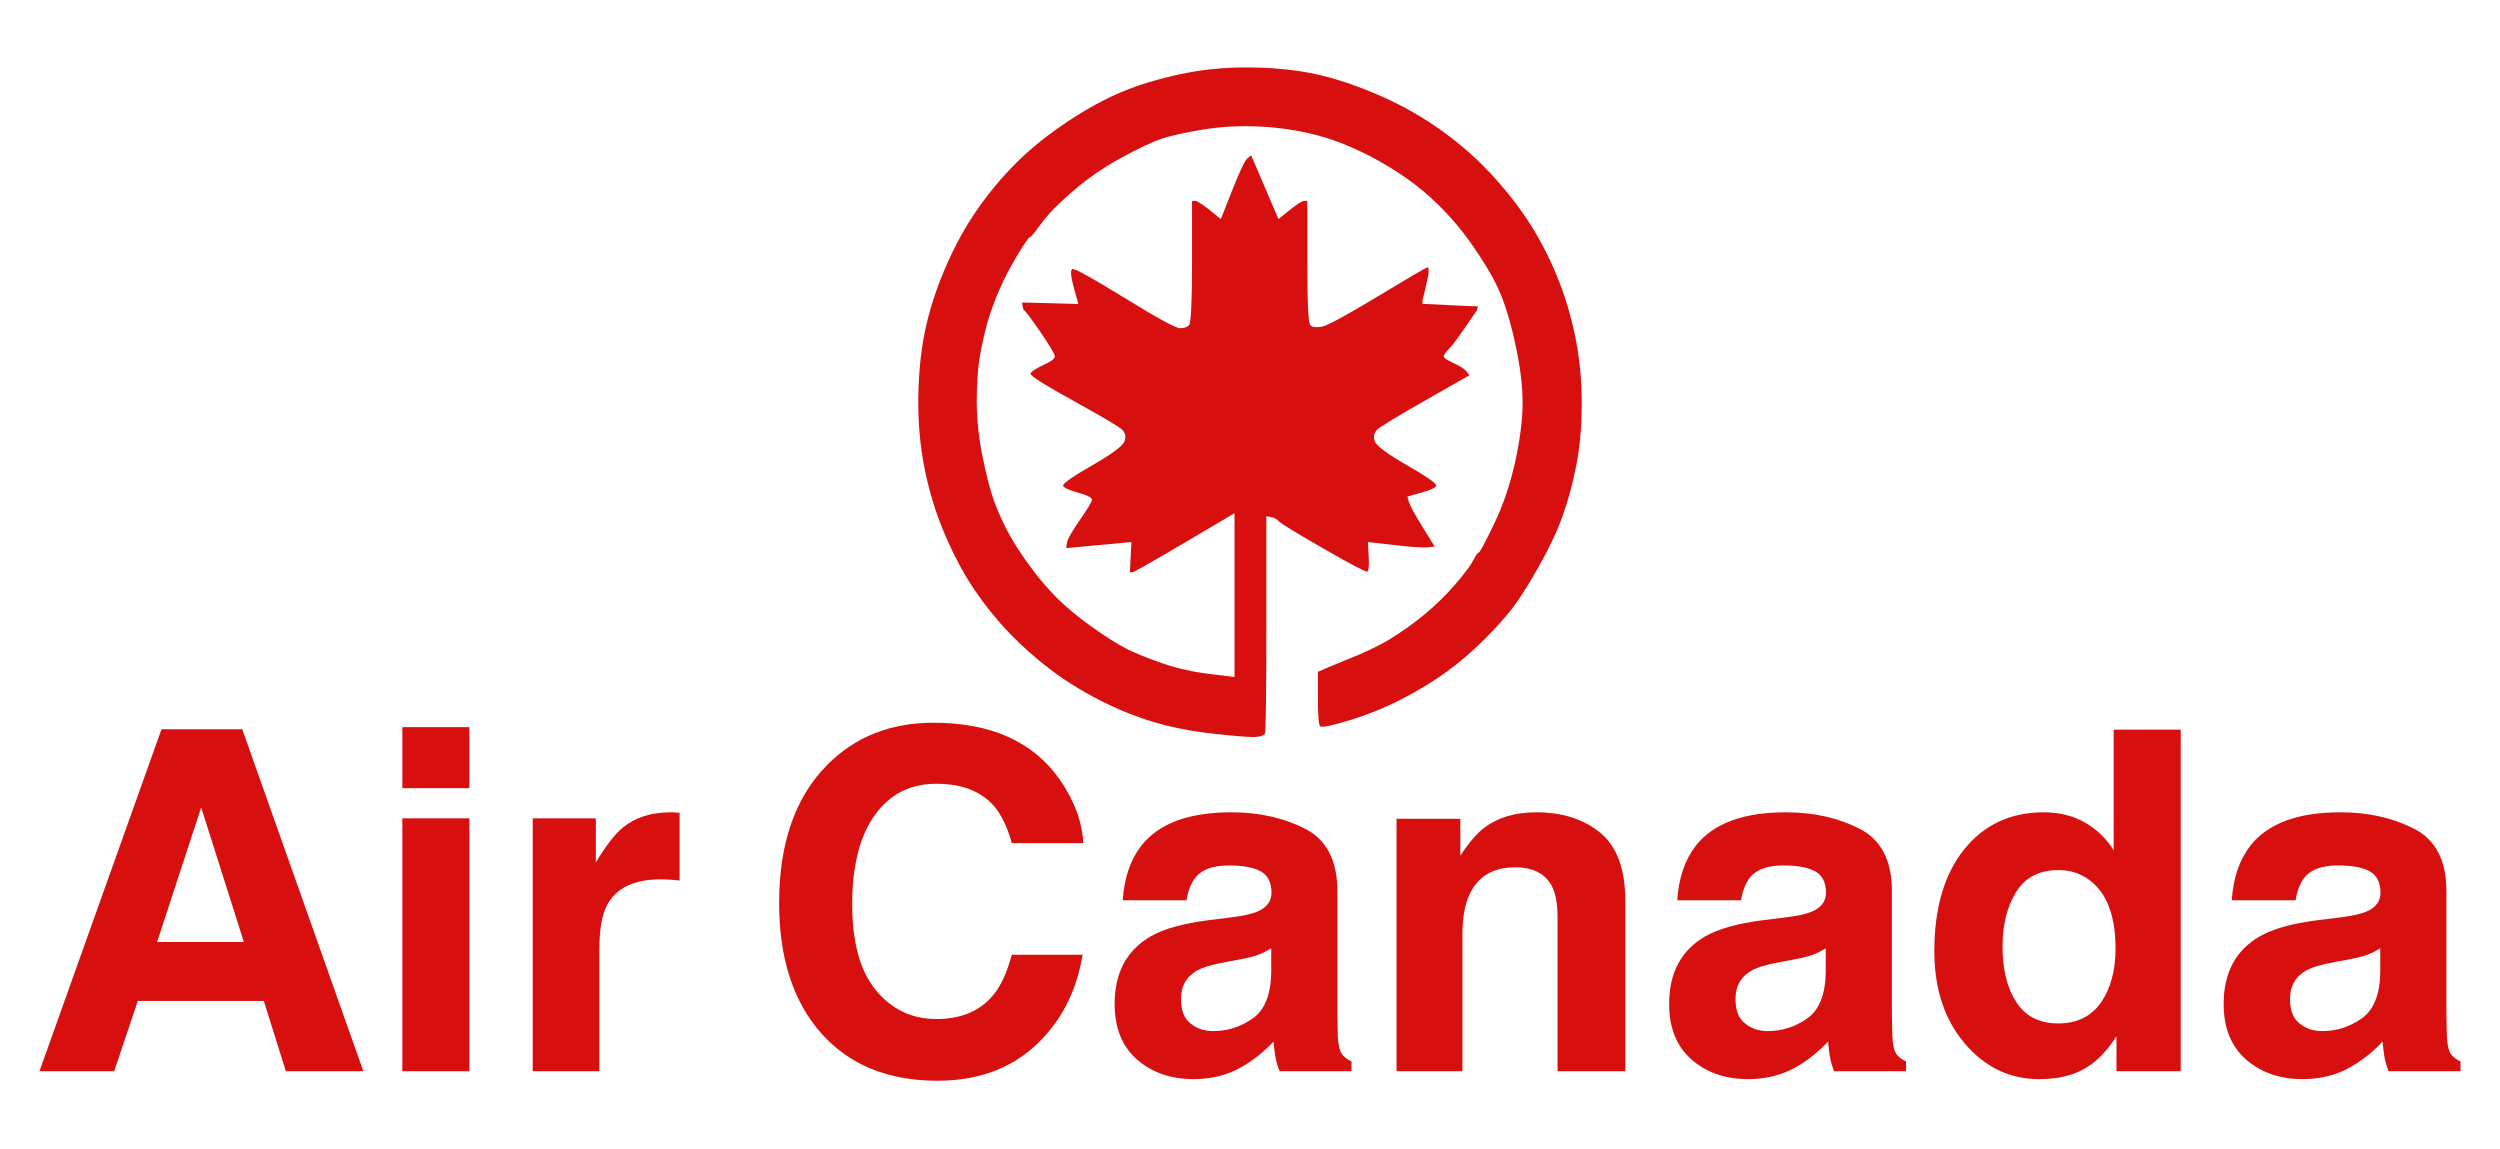
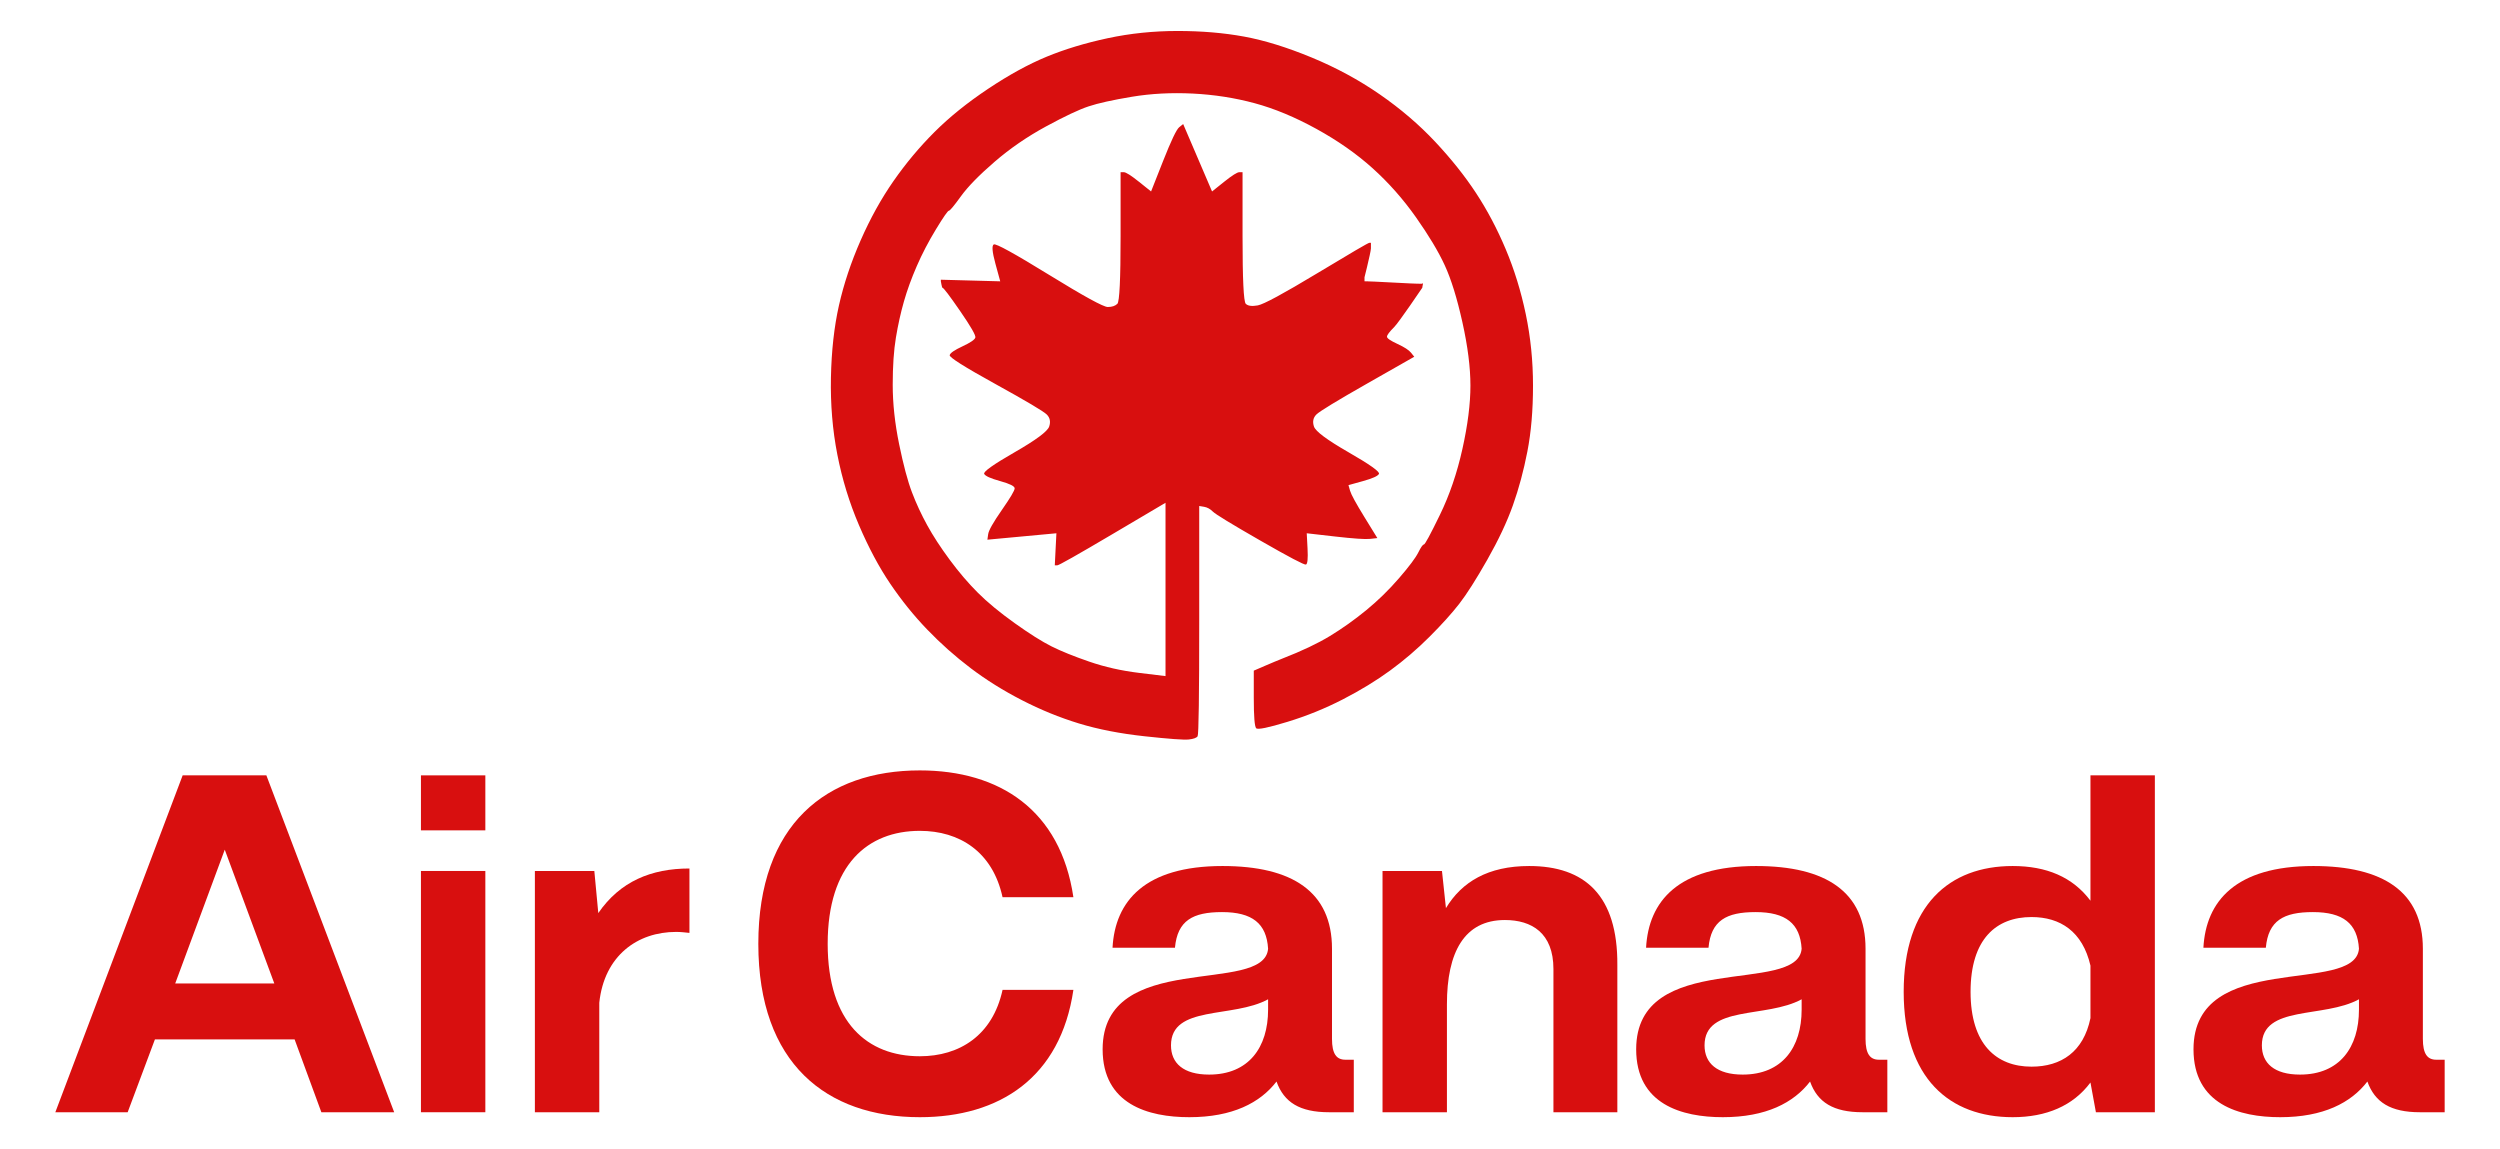
- <svg xmlns="http://www.w3.org/2000/svg" height="100%" stroke-miterlimit="10" style="fill-rule:nonzero;clip-rule:evenodd;stroke-linecap:round;stroke-linejoin:round;" version="1.1" viewBox="0 0 3471.54 1594.37" width="100%" xml:space="preserve">
+ <svg xmlns="http://www.w3.org/2000/svg" xmlns:ns1="http://vectornator.io" height="100%" stroke-miterlimit="10" style="fill-rule:nonzero;clip-rule:evenodd;stroke-linecap:round;stroke-linejoin:round;" version="1.1" viewBox="0 0 3471.54 1594.37" width="100%" xml:space="preserve">
  <defs />
  <clipPath id="ArtboardFrame">
    <rect height="1594.37" width="3471.54" x="0" y="0" />
  </clipPath>
-   <g clip-path="url(#ArtboardFrame)" id="Layer-1">
-     <g opacity="1">
-       <path d="M521.761 232.41" fill="none" opacity="1" stroke="#000000" stroke-linecap="butt" stroke-linejoin="round" stroke-width="275.195" />
-       <g opacity="1">
-         <g opacity="1">
-           <g />
-           <path d="M701.513 205.077" fill="#cd0d0f" fill-opacity="0" fill-rule="nonzero" opacity="1" stroke="#000000" stroke-linecap="round" stroke-linejoin="round" stroke-width="279.128" />
-           <path d="M496.122 1487.52" fill="none" opacity="1" stroke="#000000" stroke-linecap="butt" stroke-linejoin="round" stroke-width="279.128" />
-           <g opacity="1">
-             <path d="M366.347 1389.9L191.404 1389.9L158.542 1487.52L54.8 1487.52L224.266 1012.63L336.385 1012.63L504.563 1487.52L396.954 1487.52L366.347 1389.9ZM338.64 1308.07L279.359 1121.21L218.145 1308.07L338.64 1308.07Z" fill="#d80f0f" fill-rule="nonzero" opacity="1" stroke="none" />
-             <path d="M651.799 1136.35L651.799 1487.52L558.689 1487.52L558.689 1136.35L651.799 1136.35ZM651.799 1009.73L651.799 1094.46L558.689 1094.46L558.689 1009.73L651.799 1009.73Z" fill="#d80f0f" fill-rule="nonzero" opacity="1" stroke="none" />
-             <path d="M917.275 1221.08C880.331 1221.08 855.524 1233.11 842.851 1257.16C835.763 1270.7 832.219 1291.53 832.219 1319.67L832.219 1487.52L739.754 1487.52L739.754 1136.35L827.387 1136.35L827.387 1197.56C841.562 1174.15 853.913 1158.15 864.437 1149.56C881.62 1135.17 903.958 1127.97 931.451 1127.97C933.169 1127.97 934.619 1128.02 935.8 1128.13C936.981 1128.24 939.612 1128.4 943.693 1128.62L943.693 1222.69C937.894 1222.05 932.739 1221.62 928.229 1221.4C923.718 1221.19 920.067 1221.08 917.275 1221.08Z" fill="#d80f0f" fill-rule="nonzero" opacity="1" stroke="none" />
-             <path d="M1437.59 1452.08C1402.16 1484.52 1356.84 1500.73 1301.64 1500.73C1233.33 1500.73 1179.64 1478.82 1140.55 1435.01C1101.45 1390.98 1081.91 1330.62 1081.91 1253.94C1081.91 1171.04 1104.14 1107.14 1148.6 1062.25C1187.26 1023.16 1236.45 1003.61 1296.16 1003.61C1376.06 1003.61 1434.48 1029.81 1471.42 1082.22C1491.83 1111.65 1502.78 1141.18 1504.29 1170.82L1405.05 1170.82C1398.61 1148.05 1390.34 1130.87 1380.25 1119.27C1362.2 1098.65 1335.46 1088.34 1300.02 1088.34C1263.94 1088.34 1235.48 1102.89 1214.65 1132C1193.81 1161.1 1183.4 1202.29 1183.4 1255.55C1183.4 1308.82 1194.4 1348.72 1216.42 1375.24C1238.43 1401.77 1266.41 1415.03 1300.35 1415.03C1335.14 1415.03 1361.67 1403.65 1379.92 1380.88C1390.02 1368.64 1398.4 1350.27 1405.05 1325.79L1503.32 1325.79C1494.73 1377.55 1472.82 1419.65 1437.59 1452.08Z" fill="#d80f0f" fill-rule="nonzero" opacity="1" stroke="none" />
-             <path d="M1584.83 1174.36C1609.1 1143.44 1650.77 1127.97 1709.84 1127.97C1748.28 1127.97 1782.43 1135.6 1812.29 1150.85C1842.15 1166.1 1857.07 1194.88 1857.07 1237.19L1857.07 1398.28C1857.07 1409.45 1857.29 1422.98 1857.72 1438.87C1858.36 1450.9 1860.19 1459.06 1863.19 1463.36C1866.2 1467.66 1870.71 1471.2 1876.73 1473.99L1876.73 1487.52L1776.85 1487.52C1774.06 1480.44 1772.12 1473.78 1771.05 1467.55C1769.98 1461.32 1769.12 1454.23 1768.47 1446.28C1755.8 1460.03 1741.2 1471.74 1724.66 1481.4C1704.9 1492.79 1682.56 1498.48 1657.64 1498.48C1625.86 1498.48 1599.6 1489.4 1578.87 1471.25C1558.14 1453.1 1547.78 1427.38 1547.78 1394.09C1547.78 1350.92 1564.43 1319.67 1597.72 1300.34C1615.98 1289.81 1642.82 1282.3 1678.26 1277.78L1709.51 1273.92C1726.48 1271.77 1738.62 1269.09 1745.92 1265.86C1759.02 1260.28 1765.57 1251.58 1765.57 1239.77C1765.57 1225.38 1760.58 1215.44 1750.59 1209.97C1740.6 1204.49 1725.95 1201.75 1706.61 1201.75C1684.92 1201.75 1669.56 1207.12 1660.54 1217.86C1654.1 1225.81 1649.8 1236.55 1647.66 1250.08L1559.06 1250.08C1560.99 1219.36 1569.58 1194.13 1584.83 1174.36ZM1653.13 1421.15C1661.72 1428.24 1672.25 1431.79 1684.71 1431.79C1704.47 1431.79 1722.67 1425.99 1739.32 1414.39C1755.96 1402.79 1764.61 1381.63 1765.25 1350.92L1765.25 1316.77C1759.45 1320.42 1753.6 1323.37 1747.69 1325.63C1741.79 1327.88 1733.68 1329.98 1723.37 1331.91L1702.75 1335.78C1683.42 1339.21 1669.56 1343.4 1661.19 1348.34C1647.01 1356.72 1639.92 1369.71 1639.92 1387.33C1639.92 1403.01 1644.33 1414.28 1653.13 1421.15Z" fill="#d80f0f" fill-rule="nonzero" opacity="1" stroke="none" />
-             <path d="M2103.86 1204.33C2072.72 1204.33 2051.35 1217.54 2039.75 1243.96C2033.73 1257.92 2030.73 1275.74 2030.73 1297.44L2030.73 1487.52L1939.23 1487.52L1939.23 1136.99L2027.83 1136.99L2027.83 1188.22C2039.64 1170.18 2050.81 1157.18 2061.33 1149.23C2080.24 1135.06 2104.18 1127.97 2133.18 1127.97C2169.48 1127.97 2199.17 1137.48 2222.26 1156.48C2245.35 1175.49 2256.9 1207.01 2256.9 1251.04L2256.9 1487.52L2162.82 1487.52L2162.82 1273.92C2162.82 1255.45 2160.35 1241.27 2155.41 1231.39C2146.39 1213.35 2129.21 1204.33 2103.86 1204.33Z" fill="#d80f0f" fill-rule="nonzero" opacity="1" stroke="none" />
-             <path d="M2354.84 1174.36C2379.11 1143.44 2420.78 1127.97 2479.85 1127.97C2518.29 1127.97 2552.44 1135.6 2582.3 1150.85C2612.15 1166.1 2627.08 1194.88 2627.08 1237.19L2627.08 1398.28C2627.08 1409.45 2627.3 1422.98 2627.73 1438.87C2628.37 1450.9 2630.2 1459.06 2633.2 1463.36C2636.21 1467.66 2640.72 1471.2 2646.74 1473.99L2646.74 1487.52L2546.86 1487.52C2544.07 1480.44 2542.13 1473.78 2541.06 1467.55C2539.99 1461.32 2539.13 1454.23 2538.48 1446.28C2525.81 1460.03 2511.21 1471.74 2494.67 1481.4C2474.91 1492.79 2452.57 1498.48 2427.65 1498.48C2395.86 1498.48 2369.61 1489.4 2348.88 1471.25C2328.15 1453.1 2317.79 1427.38 2317.79 1394.09C2317.79 1350.92 2334.44 1319.67 2367.73 1300.34C2385.98 1289.81 2412.83 1282.3 2448.27 1277.78L2479.52 1273.92C2496.49 1271.77 2508.63 1269.09 2515.93 1265.86C2529.03 1260.28 2535.58 1251.58 2535.58 1239.77C2535.58 1225.38 2530.59 1215.44 2520.6 1209.97C2510.61 1204.49 2495.96 1201.75 2476.62 1201.75C2454.93 1201.75 2439.57 1207.12 2430.55 1217.86C2424.11 1225.81 2419.81 1236.55 2417.67 1250.08L2329.07 1250.08C2331 1219.36 2339.59 1194.13 2354.84 1174.36ZM2423.14 1421.15C2431.73 1428.24 2442.26 1431.79 2454.72 1431.79C2474.48 1431.79 2492.68 1425.99 2509.33 1414.39C2525.97 1402.79 2534.62 1381.63 2535.26 1350.92L2535.26 1316.77C2529.46 1320.42 2523.61 1323.37 2517.7 1325.63C2511.8 1327.88 2503.69 1329.98 2493.38 1331.91L2472.76 1335.78C2453.43 1339.21 2439.57 1343.4 2431.2 1348.34C2417.02 1356.72 2409.93 1369.71 2409.93 1387.33C2409.93 1403.01 2414.34 1414.28 2423.14 1421.15Z" fill="#d80f0f" fill-rule="nonzero" opacity="1" stroke="none" />
-             <path d="M3028.2 1013.27L3028.2 1487.52L2938.95 1487.52L2938.95 1438.87C2925.85 1459.71 2910.92 1474.85 2894.17 1484.3C2877.42 1493.75 2856.58 1498.48 2831.67 1498.48C2790.64 1498.48 2756.12 1481.89 2728.09 1448.7C2700.06 1415.52 2686.04 1372.93 2686.04 1320.96C2686.04 1261.03 2699.84 1213.89 2727.44 1179.52C2755.04 1145.15 2791.93 1127.97 2838.11 1127.97C2859.37 1127.97 2878.28 1132.64 2894.81 1141.99C2911.35 1151.33 2924.78 1164.27 2935.09 1180.81L2935.09 1013.27L3028.2 1013.27ZM2780.76 1314.19C2780.76 1346.62 2787.21 1372.51 2800.09 1391.84C2812.77 1411.38 2832.1 1421.15 2858.09 1421.15C2884.07 1421.15 2903.83 1411.49 2917.37 1392.16C2930.9 1372.83 2937.66 1347.8 2937.66 1317.09C2937.66 1274.13 2926.82 1243.42 2905.12 1224.95C2891.81 1213.78 2876.34 1208.19 2858.73 1208.19C2831.88 1208.19 2812.17 1218.34 2799.61 1238.64C2787.04 1258.94 2780.76 1284.12 2780.76 1314.19Z" fill="#d80f0f" fill-rule="nonzero" opacity="1" stroke="none" />
-             <path d="M3124.85 1174.36C3149.12 1143.44 3190.79 1127.97 3249.86 1127.97C3288.3 1127.97 3322.45 1135.6 3352.31 1150.85C3382.16 1166.1 3397.09 1194.88 3397.09 1237.19L3397.09 1398.28C3397.09 1409.45 3397.31 1422.98 3397.74 1438.87C3398.38 1450.9 3400.21 1459.06 3403.21 1463.36C3406.22 1467.66 3410.73 1471.2 3416.74 1473.99L3416.74 1487.52L3316.87 1487.52C3314.08 1480.44 3312.14 1473.78 3311.07 1467.55C3310 1461.32 3309.14 1454.23 3308.49 1446.28C3295.82 1460.03 3281.21 1471.74 3264.68 1481.4C3244.92 1492.79 3222.58 1498.48 3197.66 1498.48C3165.87 1498.48 3139.62 1489.4 3118.89 1471.25C3098.16 1453.1 3087.8 1427.38 3087.8 1394.09C3087.8 1350.92 3104.45 1319.67 3137.74 1300.34C3155.99 1289.81 3182.84 1282.3 3218.28 1277.78L3249.53 1273.92C3266.5 1271.77 3278.64 1269.09 3285.94 1265.86C3299.04 1260.28 3305.59 1251.58 3305.59 1239.77C3305.59 1225.38 3300.6 1215.44 3290.61 1209.97C3280.62 1204.49 3265.96 1201.75 3246.63 1201.75C3224.94 1201.75 3209.58 1207.12 3200.56 1217.86C3194.12 1225.81 3189.82 1236.55 3187.68 1250.08L3099.08 1250.08C3101.01 1219.36 3109.6 1194.13 3124.85 1174.36ZM3193.15 1421.15C3201.74 1428.24 3212.27 1431.79 3224.73 1431.79C3244.49 1431.79 3262.69 1425.99 3279.34 1414.39C3295.98 1402.79 3304.63 1381.63 3305.27 1350.92L3305.27 1316.77C3299.47 1320.42 3293.62 1323.37 3287.71 1325.63C3281.81 1327.88 3273.7 1329.98 3263.39 1331.91L3242.77 1335.78C3223.44 1339.21 3209.58 1343.4 3201.21 1348.34C3187.03 1356.72 3179.94 1369.71 3179.94 1387.33C3179.94 1403.01 3184.35 1414.28 3193.15 1421.15Z" fill="#d80f0f" fill-rule="nonzero" opacity="1" stroke="none" />
-           </g>
-         </g>
-       </g>
-       <path d="M1638.44 103.113C1608.97 109.43 1582.3 117.501 1558.43 127.327C1534.57 137.153 1508.95 151.19 1481.58 169.438C1454.21 187.686 1430.7 206.636 1411.04 226.288C1391.39 245.94 1373.49 267.346 1357.35 290.507C1341.21 313.668 1326.82 339.637 1314.19 368.412C1301.56 397.188 1292.08 425.613 1285.76 453.687C1279.45 481.761 1275.94 513.344 1275.24 548.437C1274.53 583.529 1277.34 617.218 1283.66 649.503C1289.97 681.788 1299.45 712.67 1312.08 742.148C1324.72 771.625 1338.4 797.243 1353.14 819C1367.88 840.758 1384.02 860.76 1401.57 879.008C1419.11 897.256 1438.06 914.101 1458.42 929.542C1478.77 944.982 1501.23 959.019 1525.8 971.653C1550.36 984.286 1575.28 994.463 1600.54 1002.18C1625.81 1009.9 1654.59 1015.52 1686.87 1019.03C1719.16 1022.54 1738.46 1023.94 1744.77 1023.24C1751.09 1022.54 1754.95 1021.13 1756.35 1019.03C1757.76 1016.92 1758.46 966.038 1758.46 866.375C1758.46 816.544 1758.46 766.712 1758.46 716.881C1760.57 717.232 1762.67 717.583 1764.78 717.934C1768.99 718.636 1772.85 720.741 1776.36 724.25C1779.87 727.76 1800.57 740.393 1838.47 762.15C1876.37 783.908 1896.37 794.435 1898.48 793.734C1900.58 793.032 1901.29 786.013 1900.58 772.678C1900.23 766.011 1899.88 759.343 1899.53 752.675C1911.81 754.079 1924.1 755.483 1936.38 756.886C1960.94 759.694 1976.38 760.747 1982.7 760.045C1985.86 759.694 1989.02 759.343 1992.18 758.992C1986.56 749.868 1980.95 740.744 1975.33 731.62C1964.1 713.372 1957.78 701.791 1956.38 696.878C1955.68 694.422 1954.98 691.965 1954.28 689.509C1960.59 687.754 1966.91 686 1973.23 684.245C1985.86 680.736 1992.88 677.577 1994.28 674.77C1995.68 671.963 1982.35 662.488 1954.28 646.345C1926.2 630.203 1911.11 618.973 1909.01 612.656C1906.9 606.34 1907.95 601.076 1912.16 596.865C1916.38 592.654 1938.84 578.967 1979.54 555.806C1999.9 544.226 2020.25 532.645 2040.6 521.065C2039.2 519.31 2037.8 517.556 2036.39 515.801C2033.58 512.292 2027.62 508.431 2018.5 504.22C2009.37 500.009 2004.81 496.851 2004.81 494.745C2004.81 492.64 2007.97 488.429 2014.28 482.112C2020.6 475.795 2051.13 430.526 2051.13 430.526C2051.13 427.719 2049.03 430.526 2049.03 430.526C2049.03 430.526 2050.43 430.526 2051.13 430.526C2051.13 428.772 2053.24 422.104 2051.13 425.262C2051.13 425.262 2051.13 427.017 2051.13 425.262C2038.5 425.613 1985.86 421.767 1973.23 422.118C1973.23 422.118 1987.96 421.753 1975.33 422.104C1975.33 419.647 1975.33 417.191 1975.33 414.735C1975.33 409.822 1970.42 432.281 1973.23 425.262C1973.23 425.262 1983.75 383.853 1983.75 378.94C1983.75 376.484 1983.75 374.027 1983.75 371.571C1983.05 371.571 1982.35 371.571 1981.65 371.571C1980.24 371.571 1957.43 384.906 1913.22 411.576C1869 438.246 1843.03 452.283 1835.31 453.687C1827.59 455.091 1822.33 454.389 1819.52 451.582C1816.71 448.774 1815.31 419.297 1815.31 363.149C1815.31 335.075 1815.31 307.001 1815.31 278.926C1813.91 278.926 1812.5 278.926 1811.1 278.926C1808.29 278.926 1801.62 283.138 1791.1 291.56C1785.83 295.771 1780.57 299.982 1775.3 304.193C1768.99 289.454 1762.67 274.715 1756.35 259.977C1750.04 245.238 1743.72 230.499 1737.4 215.76C1735.65 217.164 1733.89 218.567 1732.14 219.971C1728.63 222.778 1721.61 237.517 1711.08 264.188C1705.82 277.523 1700.56 290.858 1695.29 304.193C1690.03 299.982 1684.77 295.771 1679.5 291.56C1668.97 283.138 1662.31 278.926 1659.5 278.926C1658.09 278.926 1656.69 278.926 1655.29 278.926C1655.29 307.001 1655.29 335.075 1655.29 363.149C1655.29 419.297 1653.88 448.774 1651.08 451.582C1648.27 454.389 1644.06 455.793 1638.44 455.793C1632.83 455.793 1607.21 441.756 1561.59 413.682C1515.97 385.608 1491.76 372.273 1488.95 373.676C1486.14 375.08 1486.84 383.502 1491.05 398.943C1493.16 406.663 1495.27 414.384 1497.37 422.104C1484.39 421.753 1471.4 421.402 1458.42 421.051C1445.43 420.7 1432.45 420.349 1419.47 419.998C1419.47 421.753 1419.47 423.508 1419.47 425.262C1419.47 427.017 1419.47 422.118 1419.47 422.118C1419.47 422.118 1420.87 430.526 1421.57 430.526C1422.98 430.526 1430.7 440.703 1444.73 461.057C1458.77 481.41 1465.44 492.991 1464.74 495.798C1464.03 498.606 1458.42 502.466 1447.89 507.379C1437.36 512.292 1431.75 516.152 1431.05 518.959C1430.34 521.767 1450.35 534.4 1491.05 556.859C1531.76 579.318 1554.22 592.654 1558.43 596.865C1562.64 601.076 1563.7 606.34 1561.59 612.656C1559.49 618.973 1544.4 630.203 1516.32 646.345C1488.25 662.488 1474.91 671.963 1476.32 674.77C1477.72 677.577 1484.74 680.736 1497.37 684.245C1510 687.754 1516.32 690.913 1516.32 693.72C1516.32 696.527 1510.71 706.002 1499.48 722.145C1488.25 738.287 1482.28 748.815 1481.58 753.728C1481.23 756.185 1480.88 758.641 1480.53 761.098C1495.62 759.694 1510.71 758.29 1525.8 756.886C1540.89 755.483 1555.98 754.079 1571.07 752.675C1570.71 759.694 1570.36 766.712 1570.01 773.731C1569.66 780.749 1569.31 787.768 1568.96 794.786C1570.01 794.786 1571.07 794.786 1572.12 794.786C1574.22 794.786 1598.44 781.1 1644.76 753.728C1667.92 740.042 1691.08 726.356 1714.24 712.67C1714.24 750.57 1714.24 788.47 1714.24 826.37C1714.24 864.27 1714.24 902.169 1714.24 940.069C1702.66 938.666 1691.08 937.262 1679.5 935.858C1656.34 933.051 1634.58 928.138 1614.23 921.119C1593.88 914.101 1577.38 907.433 1564.75 901.117C1552.12 894.8 1535.97 884.623 1516.32 870.586C1496.67 856.549 1480.53 843.214 1467.89 830.581C1455.26 817.947 1442.98 803.559 1431.05 787.417C1419.11 771.274 1409.29 756.185 1401.57 742.148C1393.85 728.111 1387.18 713.723 1381.57 698.984C1375.95 684.245 1370.34 663.189 1364.72 635.817C1359.11 608.445 1356.3 582.477 1356.3 557.912C1356.3 533.347 1357.7 512.643 1360.51 495.798C1363.32 478.954 1366.83 463.162 1371.04 448.423C1375.25 433.684 1380.86 418.244 1387.88 402.101C1394.9 385.959 1403.32 369.816 1413.15 353.674C1422.98 337.531 1428.59 329.46 1429.99 329.46C1431.4 329.46 1436.66 323.143 1445.79 310.51C1454.91 297.876 1469.65 282.787 1490 265.24C1510.36 247.694 1532.81 232.253 1557.38 218.918C1581.94 205.583 1600.54 196.81 1613.18 192.599C1625.81 188.388 1644.76 184.177 1670.03 179.966C1695.29 175.755 1721.96 174.351 1750.04 175.755C1778.11 177.158 1805.13 181.369 1831.1 188.388C1857.07 195.406 1884.09 206.636 1912.16 222.077C1940.24 237.517 1964.8 254.713 1985.86 273.663C2006.91 292.613 2025.86 314.019 2042.71 337.882C2059.55 361.745 2072.19 382.8 2080.61 401.048C2089.03 419.297 2096.75 444.212 2103.77 475.795C2110.79 507.379 2114.3 535.102 2114.3 558.965C2114.3 582.828 2110.79 610.551 2103.77 642.134C2096.75 673.717 2086.93 702.493 2074.29 728.462C2061.66 754.43 2054.64 767.414 2053.24 767.414C2051.83 767.414 2049.38 770.923 2045.87 777.942C2042.36 784.96 2033.94 796.19 2020.6 811.631C2007.27 827.071 1992.88 841.108 1977.44 853.742C1962 866.375 1946.2 877.605 1930.06 887.431C1913.92 897.256 1893.21 907.082 1867.95 916.908C1857.47 920.981 1830.05 932.926 1830.05 932.926C1830.05 932.926 1830.05 954.112 1830.05 968.494C1830.05 993.059 1831.1 1006.39 1833.21 1008.5C1835.31 1010.61 1849 1007.8 1874.26 1000.08C1899.53 992.357 1923.75 982.531 1946.91 970.6C1970.07 958.668 1990.77 946.035 2009.02 932.7C2027.27 919.365 2044.46 904.626 2060.61 888.483C2076.75 872.341 2089.73 857.953 2099.56 845.32C2109.38 832.686 2121.67 813.385 2136.41 787.417C2151.14 761.448 2162.37 737.586 2170.09 715.828C2177.82 694.071 2184.13 670.559 2189.04 645.292C2193.96 620.026 2196.41 591.25 2196.41 558.965C2196.41 526.68 2193.26 495.447 2186.94 465.268C2180.62 435.088 2171.85 406.663 2160.62 379.993C2149.39 353.323 2136.41 328.758 2121.67 306.299C2106.93 283.839 2089.03 261.38 2067.98 238.921C2046.92 216.462 2022.71 195.757 1995.33 176.807C1967.96 157.857 1938.13 141.715 1905.85 128.38C1873.56 115.044 1844.09 105.92 1817.41 101.007C1790.74 96.094 1761.62 93.638 1730.03 93.638C1698.45 93.638 1667.92 96.796 1638.44 103.113Z" fill="#d80f0f" fill-rule="nonzero" opacity="1" stroke="none" />
+   <g clip-path="url(#ArtboardFrame)" id="Layer-1" ns1:layerName="Layer-1">
+     <g opacity="1" ns1:layerName="Group 1" />
+     <g opacity="1" ns1:layerName="Group 2">
+       <path d="M1538.24 53.05C1507.05 59.736 1478.82 68.277 1453.56 78.677C1428.31 89.076 1401.19 103.932 1372.22 123.244C1343.26 142.557 1318.38 162.612 1297.57 183.411C1276.77 204.209 1257.83 226.864 1240.75 251.376C1223.67 275.888 1208.44 303.372 1195.07 333.826C1181.7 364.281 1171.67 394.364 1164.98 424.076C1158.3 453.788 1154.59 487.213 1153.85 524.353C1153.1 561.493 1156.07 597.147 1162.76 631.315C1169.44 665.484 1179.47 698.167 1192.84 729.365C1206.21 760.562 1220.69 787.674 1236.29 810.7C1251.89 833.728 1268.97 854.897 1287.55 874.209C1306.11 893.522 1326.17 911.349 1347.71 927.691C1369.25 944.032 1393.02 958.888 1419.02 972.259C1445.02 985.629 1471.39 996.4 1498.12 1004.57C1524.87 1012.74 1555.33 1018.69 1589.49 1022.4C1623.66 1026.11 1644.09 1027.6 1650.77 1026.86C1657.46 1026.11 1661.54 1024.62 1663.02 1022.4C1664.52 1020.17 1665.26 966.316 1665.26 860.839C1665.26 808.101 1665.26 755.362 1665.26 702.624C1667.49 702.995 1669.71 703.367 1671.95 703.738C1676.4 704.481 1680.49 706.709 1684.2 710.423C1687.92 714.138 1709.82 727.508 1749.94 750.534C1790.05 773.561 1811.21 784.702 1813.45 783.96C1815.67 783.218 1816.42 775.789 1815.67 761.676C1815.3 754.62 1814.93 747.563 1814.56 740.506C1827.55 741.992 1840.56 743.478 1853.56 744.963C1879.55 747.935 1895.89 749.049 1902.58 748.306C1905.92 747.935 1909.27 747.563 1912.61 747.192C1906.66 737.535 1900.73 727.879 1894.78 718.223C1882.89 698.91 1876.21 686.654 1874.72 681.454C1873.98 678.855 1873.24 676.254 1872.5 673.655C1879.18 671.798 1885.87 669.941 1892.56 668.084C1905.92 664.37 1913.35 661.027 1914.83 658.056C1916.32 655.086 1902.21 645.058 1872.5 627.973C1842.78 610.889 1826.81 599.004 1824.59 592.319C1822.36 585.634 1823.47 580.063 1827.92 575.607C1832.39 571.15 1856.16 556.664 1899.24 532.152C1920.78 519.897 1942.32 507.64 1963.86 495.384C1962.38 493.527 1960.89 491.671 1959.4 489.813C1956.43 486.1 1950.12 482.013 1940.47 477.557C1930.81 473.1 1925.98 469.758 1925.98 467.529C1925.98 465.301 1929.32 460.845 1936 454.159C1942.69 447.474 1975 399.564 1975 399.564C1975 396.593 1972.78 399.564 1972.78 399.564C1972.78 399.564 1974.26 399.564 1975 399.564C1975 397.707 1977.23 390.65 1975 393.993C1975 393.993 1975 395.85 1975 393.993C1961.63 394.364 1905.92 390.294 1892.56 390.665C1892.56 390.665 1908.15 390.279 1894.78 390.65C1894.78 388.05 1894.78 385.451 1894.78 382.851C1894.78 377.652 1889.58 401.421 1892.56 393.993C1892.56 393.993 1903.69 350.168 1903.69 344.968C1903.69 342.369 1903.69 339.769 1903.69 337.169C1902.95 337.169 1902.21 337.169 1901.47 337.169C1899.98 337.169 1875.84 351.282 1829.05 379.508C1782.25 407.734 1754.76 422.59 1746.59 424.076C1738.42 425.562 1732.85 424.819 1729.88 421.848C1726.91 418.876 1725.42 387.68 1725.42 328.256C1725.42 298.544 1725.42 268.832 1725.42 239.12C1723.94 239.12 1722.45 239.12 1720.97 239.12C1717.99 239.12 1710.94 243.577 1699.8 252.491C1694.22 256.947 1688.66 261.404 1683.08 265.861C1676.4 250.262 1669.71 234.663 1663.02 219.065C1656.35 203.466 1649.66 187.867 1642.97 172.269C1641.12 173.754 1639.25 175.239 1637.4 176.725C1633.69 179.696 1626.26 195.295 1615.11 223.522C1609.55 237.635 1603.98 251.748 1598.4 265.861C1592.84 261.404 1587.27 256.947 1581.69 252.491C1570.55 243.577 1563.5 239.12 1560.52 239.12C1559.03 239.12 1557.55 239.12 1556.07 239.12C1556.07 268.832 1556.07 298.544 1556.07 328.256C1556.07 387.68 1554.58 418.876 1551.61 421.848C1548.64 424.819 1544.18 426.305 1538.24 426.305C1532.3 426.305 1505.18 411.449 1456.9 381.737C1408.62 352.025 1383 337.912 1380.02 339.397C1377.05 340.883 1377.79 349.796 1382.25 366.138C1384.48 374.308 1386.71 382.48 1388.94 390.65C1375.2 390.279 1361.45 389.907 1347.71 389.536C1333.97 389.164 1320.23 388.793 1306.49 388.421C1306.49 390.279 1306.49 392.136 1306.49 393.993C1306.49 395.85 1306.49 390.665 1306.49 390.665C1306.49 390.665 1307.97 399.564 1308.71 399.564C1310.21 399.564 1318.38 410.334 1333.23 431.876C1348.08 453.416 1355.14 465.673 1354.4 468.643C1353.65 471.615 1347.71 475.7 1336.57 480.9C1325.43 486.1 1319.49 490.185 1318.75 493.156C1318 496.127 1339.17 509.497 1382.25 533.267C1425.33 557.036 1449.1 571.15 1453.56 575.607C1458.01 580.063 1459.14 585.634 1456.9 592.319C1454.68 599.004 1438.71 610.889 1408.99 627.973C1379.28 645.058 1365.17 655.086 1366.66 658.056C1368.14 661.027 1375.57 664.37 1388.94 668.084C1402.3 671.798 1408.99 675.141 1408.99 678.112C1408.99 681.083 1403.05 691.11 1391.17 708.195C1379.28 725.279 1372.97 736.421 1372.22 741.621C1371.85 744.221 1371.48 746.82 1371.11 749.421C1387.08 747.935 1403.05 746.449 1419.02 744.963C1435 743.478 1450.97 741.992 1466.94 740.506C1466.55 747.935 1466.18 755.362 1465.81 762.791C1465.44 770.218 1465.07 777.646 1464.7 785.074C1465.81 785.074 1466.94 785.074 1468.05 785.074C1470.27 785.074 1495.9 770.589 1544.92 741.621C1569.44 727.136 1593.95 712.652 1618.46 698.167C1618.46 738.278 1618.46 778.389 1618.46 818.5C1618.46 858.611 1618.46 898.721 1618.46 938.832C1606.2 937.348 1593.95 935.862 1581.69 934.376C1557.18 931.405 1534.15 926.205 1512.61 918.777C1491.08 911.349 1473.61 904.292 1460.25 897.608C1446.88 890.922 1429.79 880.152 1408.99 865.296C1388.2 850.44 1371.11 836.327 1357.74 822.957C1344.37 809.586 1331.37 794.359 1318.75 777.275C1306.11 760.19 1295.72 744.221 1287.55 729.365C1279.38 714.509 1272.32 699.282 1266.38 683.683C1260.43 668.084 1254.5 645.8 1248.55 616.831C1242.61 587.862 1239.64 560.379 1239.64 534.381C1239.64 508.383 1241.12 486.471 1244.09 468.643C1247.07 450.817 1250.78 434.104 1255.24 418.505C1259.69 402.906 1265.63 386.565 1273.06 369.48C1280.49 352.397 1289.4 335.312 1299.8 318.228C1310.21 301.143 1316.14 292.602 1317.63 292.602C1319.12 292.602 1324.68 285.916 1334.35 272.546C1344 259.175 1359.6 243.206 1381.14 224.635C1402.68 206.066 1426.44 189.724 1452.45 175.611C1478.44 161.498 1498.12 152.213 1511.5 147.756C1524.87 143.3 1544.92 138.843 1571.67 134.386C1598.4 129.93 1626.63 128.444 1656.35 129.93C1686.05 131.415 1714.65 135.871 1742.14 143.3C1769.62 150.727 1798.22 162.612 1827.92 178.954C1857.64 195.295 1883.64 213.494 1905.92 233.55C1928.2 253.605 1948.26 276.26 1966.09 301.515C1983.91 326.77 1997.29 349.053 2006.2 368.366C2015.11 387.68 2023.28 414.048 2030.71 447.474C2038.14 480.9 2041.86 510.24 2041.86 535.495C2041.86 560.751 2038.14 590.091 2030.71 623.516C2023.28 656.942 2012.89 687.397 1999.51 714.881C1986.15 742.364 1978.72 756.105 1977.23 756.105C1975.74 756.105 1973.15 759.819 1969.43 767.247C1965.72 774.675 1956.81 786.56 1942.69 802.902C1928.58 819.242 1913.35 834.098 1897.01 847.469C1880.67 860.839 1863.95 872.724 1846.87 883.124C1829.79 893.522 1807.87 903.921 1781.14 914.32C1770.04 918.631 1741.02 931.273 1741.02 931.273C1741.02 931.273 1741.02 953.695 1741.02 968.916C1741.02 994.914 1742.14 1009.02 1744.37 1011.26C1746.59 1013.49 1761.08 1010.51 1787.81 1002.34C1814.56 994.171 1840.19 983.772 1864.7 971.144C1889.21 958.516 1911.12 945.146 1930.43 931.033C1949.75 916.921 1967.94 901.322 1985.03 884.237C2002.12 867.153 2015.85 851.926 2026.26 838.556C2036.65 825.185 2049.66 804.758 2065.26 777.275C2080.85 749.791 2092.73 724.537 2100.9 701.51C2109.08 678.483 2115.76 653.6 2120.96 626.859C2126.16 600.119 2128.76 569.664 2128.76 535.495C2128.76 501.327 2125.42 468.272 2118.73 436.332C2112.05 404.392 2102.76 374.308 2090.88 346.083C2078.99 317.857 2065.26 291.859 2049.66 268.089C2034.06 244.319 2015.11 220.55 1992.83 196.781C1970.55 173.012 1944.92 151.099 1915.95 131.043C1886.98 110.988 1855.41 93.904 1821.25 79.791C1787.07 65.677 1755.88 56.021 1727.65 50.821C1699.42 45.622 1668.6 43.022 1635.17 43.022C1601.75 43.022 1569.44 46.365 1538.24 53.05Z" fill="#d80f0f" fill-rule="nonzero" opacity="1" stroke="none" ns1:layerName="Curve 1" />
+       <path d="M76.839 1544.47L177.276 1544.47L215.111 1443.34L409.105 1443.34L446.252 1544.47L547.376 1544.47L369.893 1076.68L253.635 1076.68L76.839 1544.47ZM312.108 1179.87L380.9 1365.61L243.316 1365.61L312.108 1179.87Z" fill="#d80f0f" fill-rule="nonzero" opacity="1" stroke="none" ns1:layerName="Curve" />
+       <path d="M673.954 1153.04L673.954 1076.68L584.524 1076.68L584.524 1153.04L673.954 1153.04ZM584.524 1544.47L673.954 1544.47L673.954 1209.45L584.524 1209.45L584.524 1544.47Z" fill="#d80f0f" fill-rule="nonzero" opacity="1" stroke="none" ns1:layerName="Curve" />
+       <path d="M742.746 1544.47L832.175 1544.47L832.175 1392.44C839.054 1327.09 885.145 1294.07 938.803 1294.07C944.994 1294.07 951.185 1294.75 957.377 1295.44L957.377 1206.01C904.407 1206.01 861.068 1223.9 830.799 1267.92L825.296 1209.45L742.746 1209.45L742.746 1544.47Z" fill="#d80f0f" fill-rule="nonzero" opacity="1" stroke="none" ns1:layerName="Curve" />
+       <path d="M1277.28 1551.35C1388.04 1551.35 1472.65 1496.31 1490.54 1374.55L1392.17 1374.55C1378.41 1437.84 1332.32 1466.73 1277.28 1466.73C1205.05 1466.73 1149.33 1420.64 1149.33 1310.58C1149.33 1200.51 1205.05 1153.73 1277.28 1153.73C1332.32 1153.73 1378.41 1182.62 1392.17 1245.91L1490.54 1245.91C1472.65 1124.84 1388.04 1069.8 1277.28 1069.8C1147.95 1069.8 1053.02 1144.1 1053.02 1310.58C1053.02 1477.05 1147.95 1551.35 1277.28 1551.35Z" fill="#d80f0f" fill-rule="nonzero" opacity="1" stroke="none" ns1:layerName="Curve" />
+       <path d="M1651.51 1551.35C1711.36 1551.35 1749.88 1531.4 1772.59 1501.82C1782.9 1530.71 1804.92 1544.47 1845.51 1544.47L1879.9 1544.47L1879.9 1471.55L1868.21 1471.55C1855.82 1471.55 1849.63 1463.29 1849.63 1442.66L1849.63 1317.45C1849.63 1238.34 1794.6 1202.57 1697.6 1202.57C1589.6 1202.57 1548.32 1251.41 1544.88 1316.08L1631.56 1316.08C1635 1278.24 1656.33 1266.55 1696.91 1266.55C1738.88 1266.55 1758.83 1282.37 1760.89 1317.45C1755.39 1382.81 1531.13 1317.45 1531.13 1457.1C1531.13 1533.46 1594.41 1551.35 1651.51 1551.35ZM1626.06 1451.6C1626.06 1395.19 1712.05 1414.45 1760.89 1387.62L1760.89 1402.07C1760.89 1454.35 1734.06 1492.19 1679.03 1492.19C1643.26 1492.19 1626.06 1476.36 1626.06 1451.6Z" fill="#d80f0f" fill-rule="nonzero" opacity="1" stroke="none" ns1:layerName="Curve" />
+       <path d="M1919.8 1544.47L2009.23 1544.47L2009.23 1394.5C2009.23 1322.27 2033.31 1277.56 2089.72 1277.56C2126.86 1277.56 2157.13 1295.44 2157.13 1345.66L2157.13 1544.47L2245.87 1544.47L2245.87 1340.16C2246.56 1243.16 2200.47 1202.57 2123.43 1202.57C2066.33 1202.57 2029.87 1224.59 2007.85 1261.05L2002.35 1209.45L1919.8 1209.45L1919.8 1544.47Z" fill="#d80f0f" fill-rule="nonzero" opacity="1" stroke="none" ns1:layerName="Curve" />
+       <path d="M2392.4 1551.35C2452.25 1551.35 2490.77 1531.4 2513.48 1501.82C2523.79 1530.71 2545.81 1544.47 2586.4 1544.47L2620.79 1544.47L2620.79 1471.55L2609.1 1471.55C2596.71 1471.55 2590.52 1463.29 2590.52 1442.66L2590.52 1317.45C2590.52 1238.34 2535.49 1202.57 2438.49 1202.57C2330.49 1202.57 2289.21 1251.41 2285.77 1316.08L2372.45 1316.08C2375.89 1278.24 2397.22 1266.55 2437.8 1266.55C2479.77 1266.55 2499.72 1282.37 2501.78 1317.45C2496.28 1382.81 2272.02 1317.45 2272.02 1457.1C2272.02 1533.46 2335.3 1551.35 2392.4 1551.35ZM2366.95 1451.6C2366.95 1395.19 2452.94 1414.45 2501.78 1387.62L2501.78 1402.07C2501.78 1454.35 2474.95 1492.19 2419.92 1492.19C2384.15 1492.19 2366.95 1476.36 2366.95 1451.6Z" fill="#d80f0f" fill-rule="nonzero" opacity="1" stroke="none" ns1:layerName="Curve" />
+       <path d="M2794.83 1551.35C2841.61 1551.35 2878.76 1535.53 2902.84 1503.19L2910.41 1544.47L2992.27 1544.47L2992.27 1076.68L2902.84 1076.68L2902.84 1250.73C2878.07 1217.71 2841.61 1202.57 2794.83 1202.57C2706.78 1202.57 2643.49 1256.92 2643.49 1377.3C2643.49 1497.69 2707.47 1551.35 2794.83 1551.35ZM2736.36 1377.3C2736.36 1303.7 2772.13 1273.43 2820.98 1273.43C2860.88 1273.43 2891.83 1293.38 2902.84 1340.84L2902.84 1413.76C2893.21 1460.54 2862.25 1481.18 2820.98 1481.18C2772.13 1481.18 2736.36 1450.22 2736.36 1377.3Z" fill="#d80f0f" fill-rule="nonzero" opacity="1" stroke="none" ns1:layerName="Curve" />
+       <path d="M3166.31 1551.35C3226.16 1551.35 3264.68 1531.4 3287.39 1501.82C3297.7 1530.71 3319.72 1544.47 3360.3 1544.47L3394.7 1544.47L3394.7 1471.55L3383.01 1471.55C3370.62 1471.55 3364.43 1463.29 3364.43 1442.66L3364.43 1317.45C3364.43 1238.34 3309.4 1202.57 3212.4 1202.57C3104.4 1202.57 3063.12 1251.41 3059.68 1316.08L3146.36 1316.08C3149.8 1278.24 3171.13 1266.55 3211.71 1266.55C3253.68 1266.55 3273.63 1282.37 3275.69 1317.45C3270.19 1382.81 3045.93 1317.45 3045.93 1457.1C3045.93 1533.46 3109.21 1551.35 3166.31 1551.35ZM3140.86 1451.6C3140.86 1395.19 3226.85 1414.45 3275.69 1387.62L3275.69 1402.07C3275.69 1454.35 3248.86 1492.19 3193.83 1492.19C3158.06 1492.19 3140.86 1476.36 3140.86 1451.6Z" fill="#d80f0f" fill-rule="nonzero" opacity="1" stroke="none" ns1:layerName="Curve" />
    </g>
  </g>
</svg>
